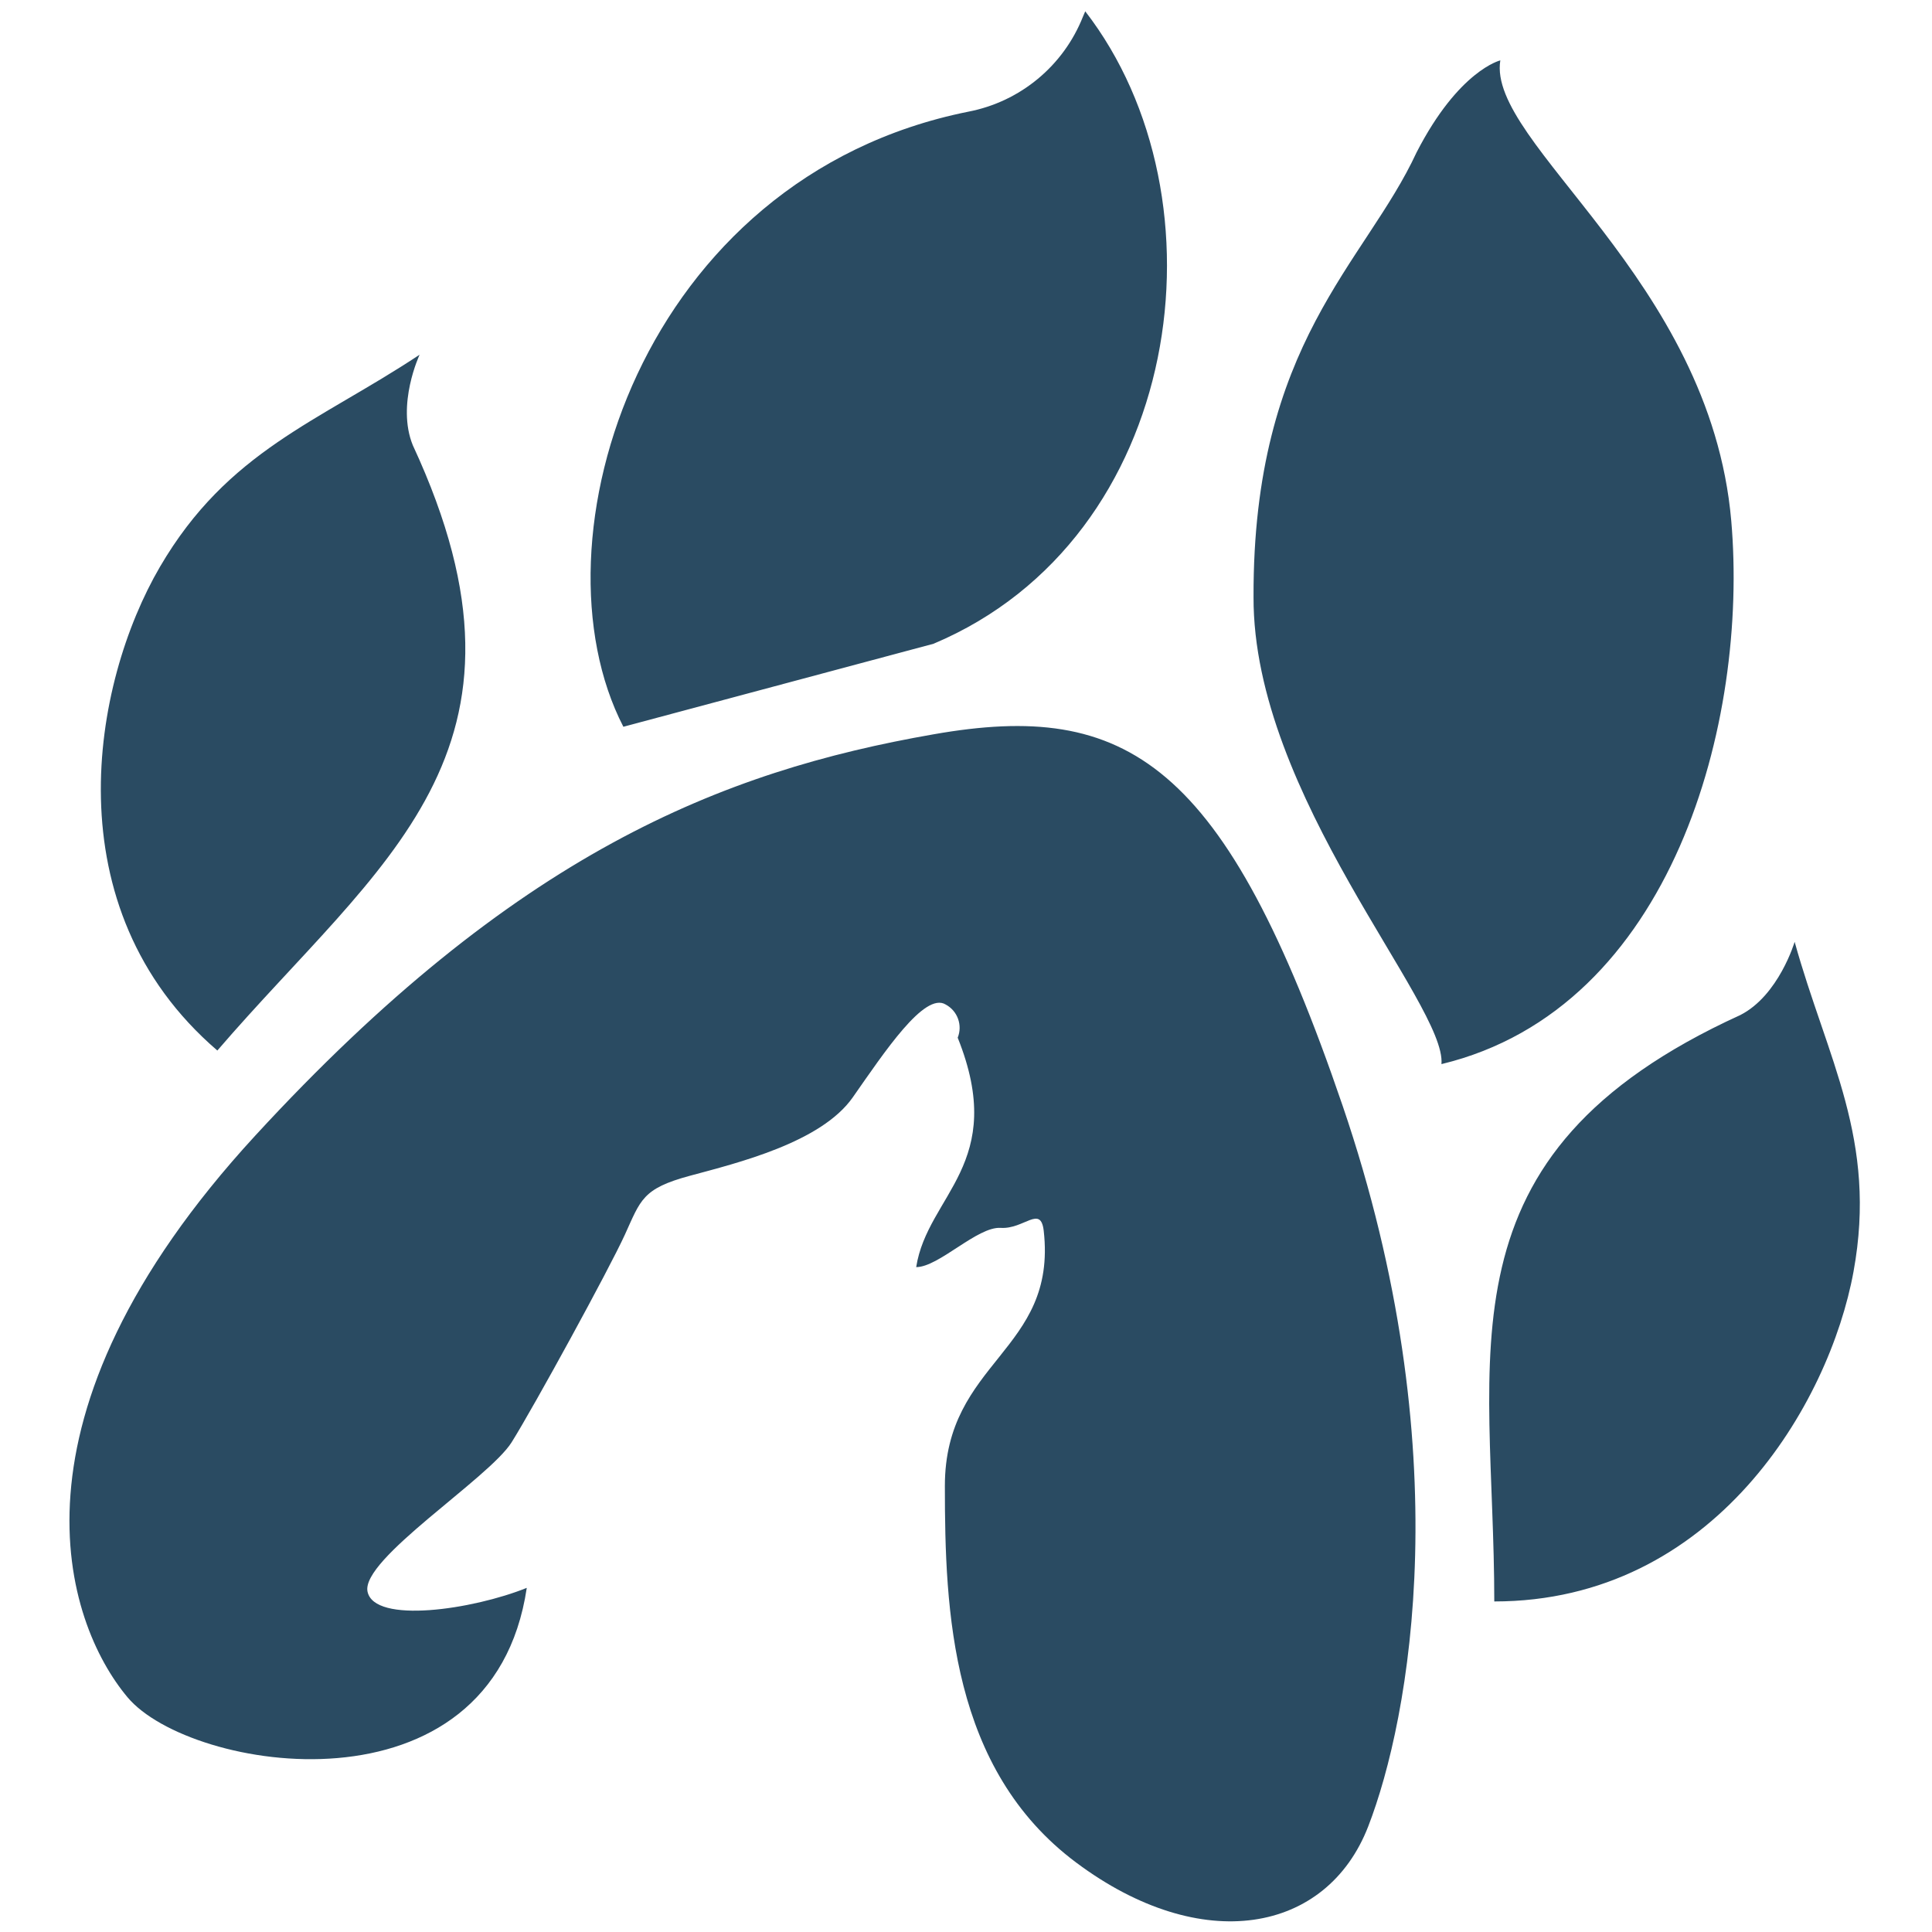
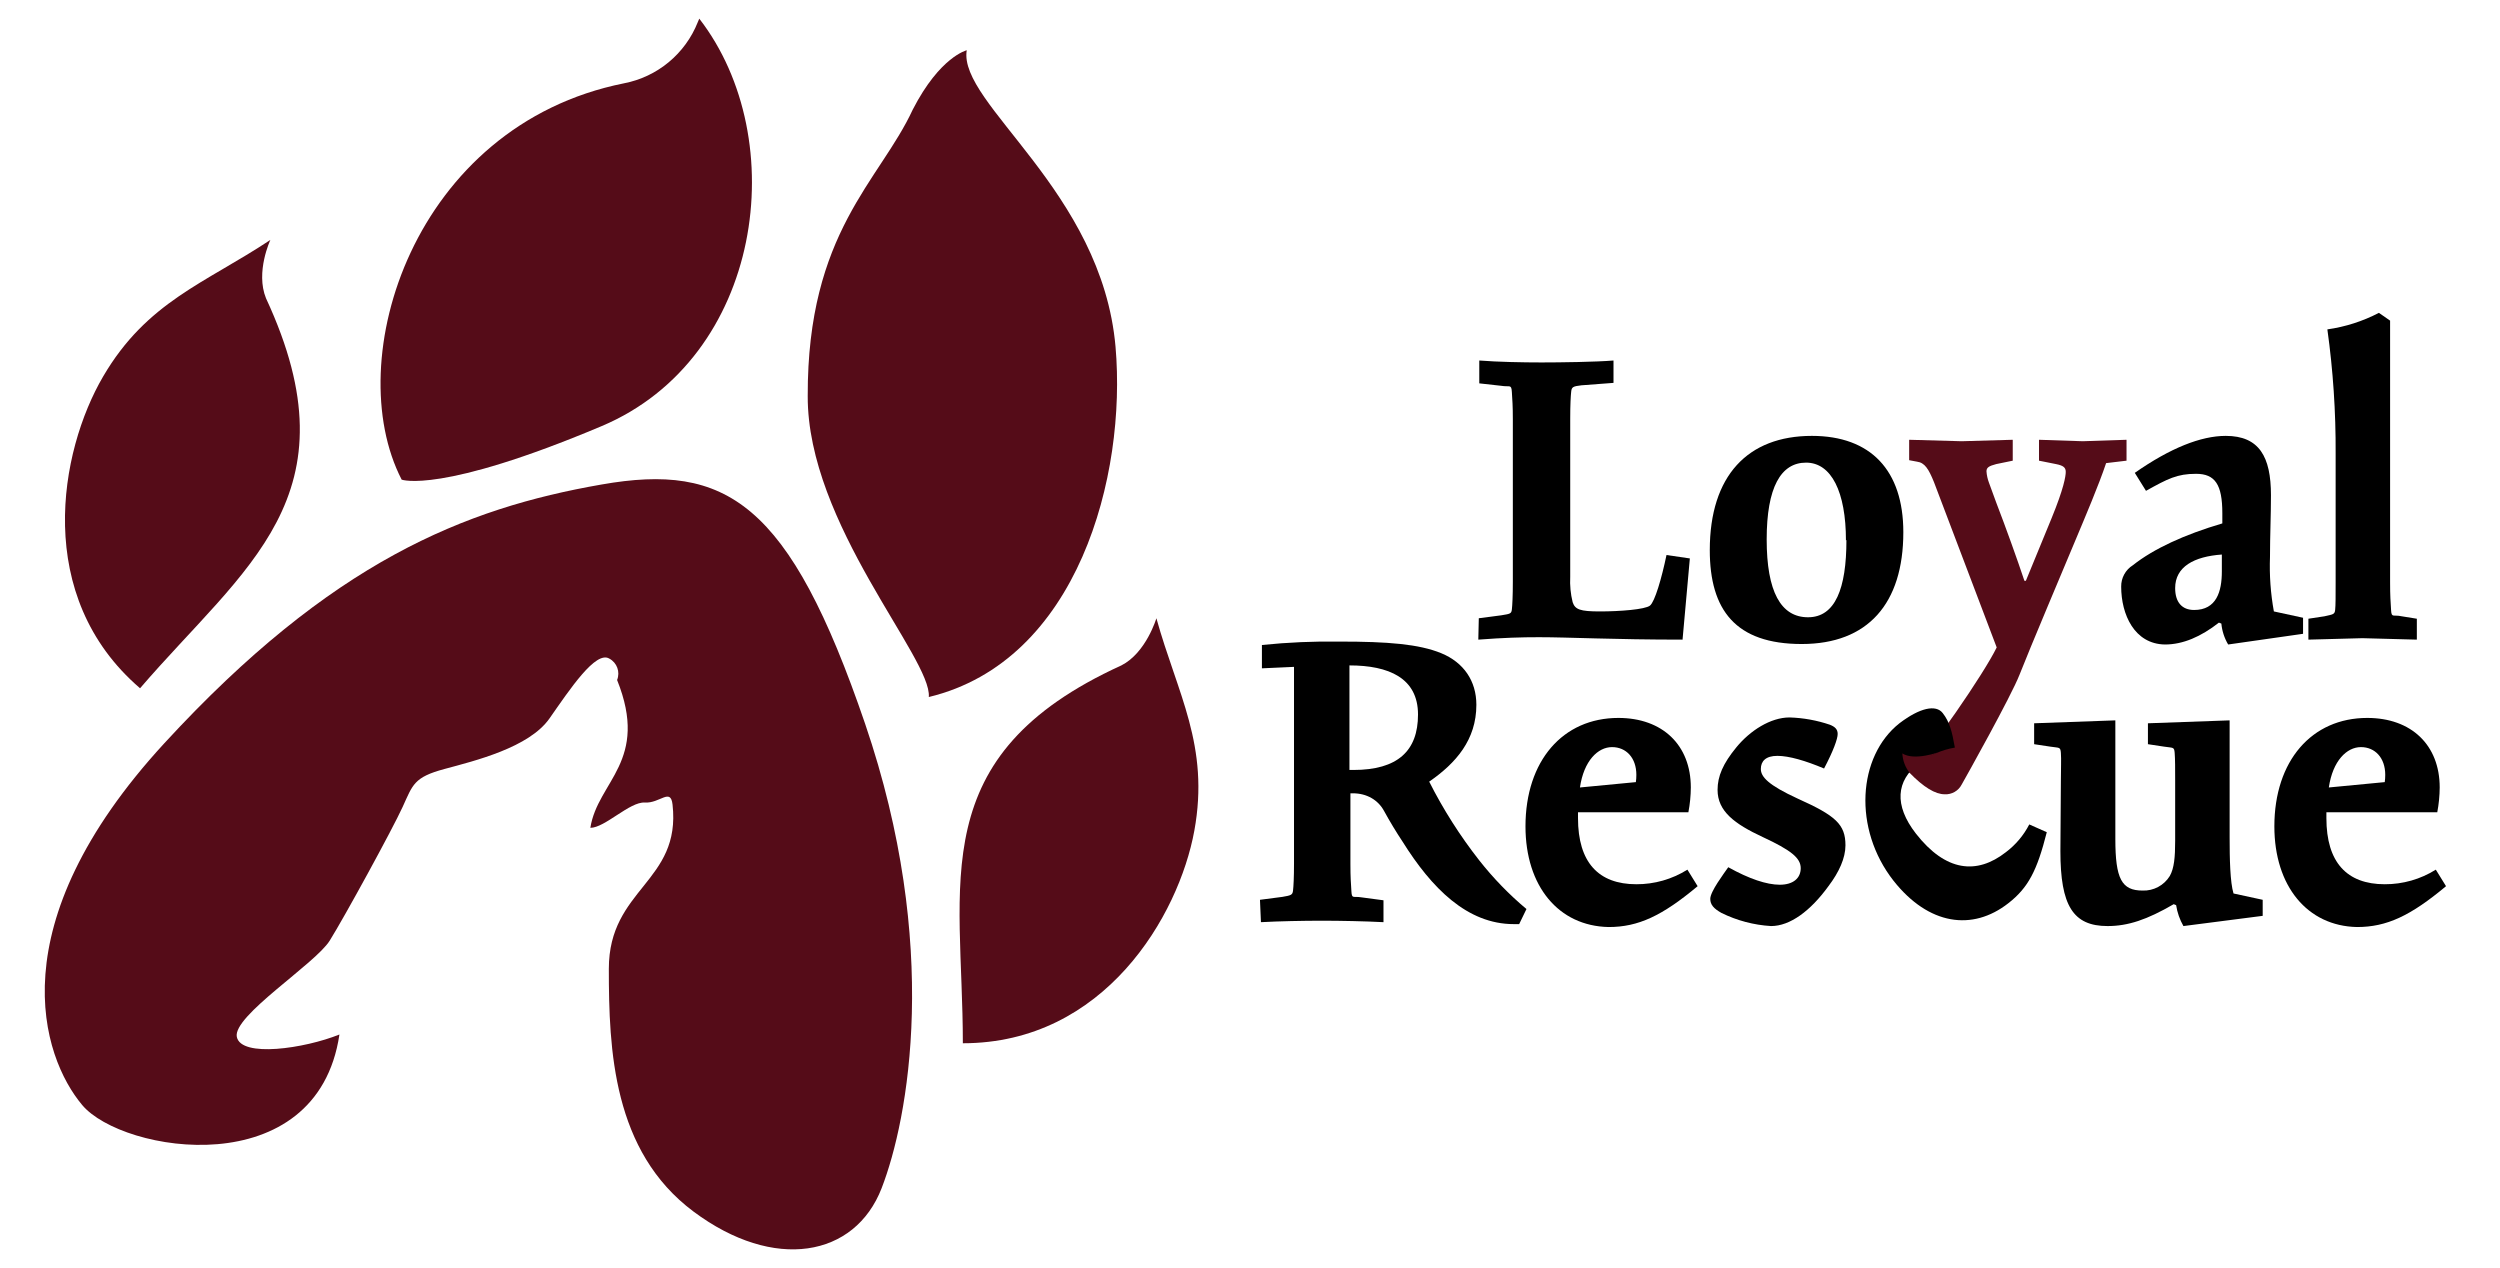
- <svg xmlns="http://www.w3.org/2000/svg" width="3.6in" height="3.6in" viewBox="0 0 256 256">
-   <path d="M69.8 210.4c-7.2 2.9-20.2 4.8-21.1.5s16.1-15 19.1-19.8 12.9-22.9 15-27.5 2.3-6.1 8.6-7.8 17.4-4.4 21.6-10.4 9.5-14 12.3-12.3a3.5 3.5 0 0 1 1.6 4.4c6.7 16.7-4 20.8-5.5 30.4 3 0 8.1-5.4 11.2-5.2s5.3-3.1 5.7.4c1.8 16-13.1 17.2-13.1 33.8s.8 37.5 17.4 49.9 33.2 9.4 38.7-4.8 12.2-49.8-3.4-95.5-28.6-53.7-54.2-49.2c-28.1 4.9-55.5 15.8-89.9 53.2s-25.2 64.5-16.9 74.4 48.3 16.4 52.9-14.5zm128.2 1.8c0-33-8.2-59.1 32.6-77.7 5.1-2.6 7.2-9.7 7.2-9.7 4.3 15.5 11 26.2 7.8 43.7s-18.5 43.7-47.6 43.7zm-169.2-73c21.5-25 44.8-39.5 25.9-80.2-2.2-5.4.9-12 .9-12-13.4 8.9-25.4 12.7-34.4 28.1s-14.4 45.2 7.6 64.1zm53.8-42.9c-12.7-24.6 2.4-72.8 45.7-81.5a20.5 20.5 0 0 0 15.2-12.6l.3-.7c19.2 24.8 13.1 69.8-20.1 83.8l-41.1 11zm108.4 44.7c.7-7.9-25-35.6-24.9-61.9-.1-33.7 14.8-44.2 21.6-58.9 5.6-10.9 11.1-12.2 11.1-12.2-1.8 11 27.8 28.9 30.6 61 2.3 26.5-7.7 64.6-38.4 72z" fill="#2a4b62" />
+ <svg xmlns="http://www.w3.org/2000/svg" id="Layer_1" data-name="Layer 1" width="7.1in" height="3.6in" viewBox="0 0 514.1 256">
+   <path d="M69.8,210.4c-7.2,2.9-20.2,4.8-21.1.5s16.1-15,19.1-19.8,12.9-22.9,15-27.5,2.3-6.1,8.6-7.8,17.4-4.4,21.6-10.4,9.5-14,12.3-12.3a3.5,3.5,0,0,1,1.6,4.4c6.7,16.7-4,20.8-5.5,30.4,3,0,8.1-5.4,11.2-5.2s5.3-3.1,5.7.4c1.8,16-13.1,17.2-13.1,33.8s.8,37.5,17.4,49.9,33.2,9.4,38.7-4.8,12.2-49.8-3.4-95.5-28.6-53.7-54.2-49.2c-28.1,4.9-55.5,15.8-89.9,53.2S8.6,215,16.9,224.9,65.2,241.3,69.8,210.4Z" fill="#550c18" />
+   <path d="M198,212.2c0-33-8.2-59.1,32.6-77.7,5.1-2.6,7.2-9.7,7.2-9.7,4.3,15.5,11,26.2,7.8,43.7S227.1,212.2,198,212.2Z" fill="#550c18" />
+   <path d="M28.8,139.2c21.5-25,44.8-39.5,25.9-80.2-2.2-5.4.9-12,.9-12C42.2,55.9,30.2,59.7,21.2,75.1S6.8,120.3,28.8,139.2Z" fill="#550c18" />
+   <path d="M82.6,96.3C69.9,71.7,85,23.5,128.3,14.8A20.5,20.5,0,0,0,143.5,2.2l.3-.7c19.2,24.8,13.1,69.8-20.1,83.8S82.6,96.3,82.6,96.3Z" fill="#550c18" />
+   <path d="M191,141c.7-7.9-25-35.6-24.9-61.9-.1-33.7,14.8-44.2,21.6-58.9,5.6-10.9,11.1-12.2,11.1-12.2-1.8,11,27.8,28.9,30.6,61C231.7,95.5,221.7,133.6,191,141Z" fill="#550c18" />
+   <path d="M304.1,124.8l4.6-.6c1.8-.3,2.1-.3,2.2-1.2s.2-2.8.2-5.7V83.9c0-2.9-.1-3.9-.2-5.6s-.4-1-2.2-1.3l-4.5-.5V71.8c3.8.3,9,.4,12.8.4s11.2-.1,14.8-.4v4.6l-6.6.5c-1.8.2-2,.4-2.1,1.3s-.2,2.7-.2,5.6v32.5a17.8,17.8,0,0,0,.5,5.2c.5,1.5,1.5,1.9,5.6,1.9s9.3-.4,10.3-1.2,2.4-5.6,3.4-10.4l4.8.7-1.5,16.7c-14.2,0-23.4-.5-29.5-.5-3.7,0-7.2.1-12.5.5Z" />
+   <path d="M372.6,87.3c12.1,0,18.8,7.1,18.8,19.8,0,14.7-7.3,23-20.9,23s-18.9-7-18.9-19.3C351.6,95.5,359.4,87.3,372.6,87.3Zm7,21.5c0-10-3-16-8.2-16s-8.1,5.1-8.1,15.8,2.9,16,8.5,16S379.7,118.7,379.7,108.7Z" />
+   <path d="M397.7,96.8c-1.1-2.7-1.9-4-3.5-4.2l-1.6-.3V88.1l10.8.3,10.5-.3v4.3l-3.4.7c-1.5.4-2,.7-2,1.5a8.2,8.2,0,0,0,.5,2.3l1.5,4.1c2,5.2,4.3,11.6,5.8,16.1h.3l5.3-12.9c2.5-6.1,2.9-8.6,2.9-9.5s-.5-1.3-2-1.6l-3.5-.7V88.1l9,.3,9-.3v4.3l-4.2.5c-1.5,4.5-4.4,11.3-6.2,15.6S417,132,415.3,136.4s-11.1,21.2-11.9,22.6a3.7,3.7,0,0,1-3.5,2c-1.9,0-4.3-1.4-7.3-4.5,4.2-4,15.5-20.5,18-25.7Z" fill="#550c18" />
+   <path d="M436.2,118.3a5.1,5.1,0,0,1,2.4-4.4c4.3-3.4,10.6-6.3,18.4-8.6v-2.1c0-5.9-1.5-8.1-5.4-8.1s-5.8,1-10.3,3.5L439,94.9c7.3-5.1,13.6-7.6,18.7-7.6,6.9,0,9.3,4.3,9.3,12.2,0,4.2-.2,8.5-.2,12.7a51.9,51.9,0,0,0,.8,11.2l6,1.3v3.3l-15.4,2.2a10.3,10.3,0,0,1-1.4-4.3l-.5-.2c-3.7,2.9-7.4,4.5-11.1,4.5C438.9,130.1,436.2,124,436.2,118.3Zm15,4.8c4.6,0,5.7-3.8,5.7-7.9v-3.5c-5.7.4-9.6,2.5-9.6,6.9C447.3,121.5,448.7,123.1,451.2,123.1Z" />
+   <path d="M474.7,124.9l3.3-.5c1.8-.4,2.1-.4,2.2-1.3s.1-2.8.1-5.7V90.9a178.1,178.1,0,0,0-1.7-25.5A33,33,0,0,0,489.2,62l2.3,1.6v53.8c0,2.9.1,4,.2,5.7s.4.9,2.2,1.3l3.1.5v4.3l-11.2-.3-11.1.3Z" />
+   <path d="M259.1,182.7l4.6-.6c1.8-.3,2.1-.4,2.2-1.3s.2-2.7.2-5.6V134.8l-6.6.3v-4.8a138.3,138.3,0,0,1,16.1-.7c9.7,0,16.2.5,20.8,2.4s7.2,5.7,7.2,10.6c0,7.2-4.2,12-9.7,15.8a97.3,97.3,0,0,0,10.3,16.2,67.6,67.6,0,0,0,9.7,10l-1.5,3.1h-1.1c-9.6,0-16.9-7.4-22.9-17-1.2-1.8-2.6-4.1-3.8-6.3s-3.5-3.6-6.4-3.6h-.5v14.5c0,2.9.1,3.9.2,5.6s.3,1,2.1,1.3l4.5.6v4.5c-3.8-.2-8.9-.3-12.7-.3s-8.8.1-12.5.3Zm19.2-26.7c9.1,0,13.3-3.9,13.3-11.4s-6-10.1-14.1-10.1v21.5Z" />
+   <path d="M313.7,167.6c0-13.5,7.7-22.3,19.1-22.3,9.1,0,14.9,5.6,14.9,14.3a28.3,28.3,0,0,1-.5,5.1H324.5v1.2c0,9.1,4.2,13.6,12,13.6a19.6,19.6,0,0,0,10.5-3l2.1,3.4c-7.3,6.1-12.2,8.4-18.3,8.4C320.5,188.1,313.7,179.9,313.7,167.6Zm22.7-9.1a10.5,10.5,0,0,0,.1-1.5c0-3.5-2.1-5.7-5-5.7s-5.8,2.8-6.6,8.3Z" />
+   <path d="M351.7,182.5c0-1.5,2.8-5.2,3.7-6.5,4.3,2.4,7.9,3.6,10.6,3.6s4.3-1.3,4.3-3.4-2-3.7-7.8-6.4-9.3-5.3-9.3-9.7c0-2.8,1.1-5.4,3.9-8.8s7-6.1,10.9-6.1a28.4,28.4,0,0,1,8.3,1.5c1,.4,1.6.9,1.6,1.9s-.9,3.5-2.8,7.1c-3.8-1.6-7.2-2.6-9.6-2.6s-3.4,1.1-3.4,2.7,1.5,3.3,7.6,6.1c7.8,3.5,9.8,5.3,9.8,9.6,0,2.6-1.3,5.5-3.5,8.4-3.7,5.1-7.9,8.2-11.8,8.2a26.7,26.7,0,0,1-10.2-2.7C352.4,184.5,351.7,183.7,351.7,182.5Z" />
+   <path d="M390.6,146.4c4.2-3.2,7.5-3.9,8.9-2.1s1.9,3.7,2.5,7.1a16.8,16.8,0,0,0-7.5,3.3c-4.5,3.5-5.1,8.5-.5,14.4,6.1,7.8,12.5,8.5,18.5,3.8a16.7,16.7,0,0,0,4.8-5.7l3.6,1.6c-2,7.9-3.8,11.4-7.9,14.6-7.4,5.8-16.4,4.5-23.6-4.6C381,168.1,382,153.2,390.6,146.4Z" />
+   <path d="M423.8,158.1c0-2.4.1-4.3,0-5.6s-.3-1-2.2-1.3l-3.3-.5v-4.3l16.7-.6v24.4c0,8.2,1.3,10.6,5.6,10.6a6.3,6.3,0,0,0,5.6-3c.9-1.6,1.1-3.9,1.1-7.2V158.1c0-2.4,0-4.3-.1-5.6s-.3-1-2.2-1.3l-3.3-.5v-4.3l16.8-.6v24c0,4.5.1,9.3.8,11.6l6,1.3v3.3L449,188.1a12.5,12.5,0,0,1-1.5-4.3l-.5-.2c-5.5,3.2-9.4,4.5-13.6,4.5-7.1,0-9.7-4.2-9.7-15.4Z" />
+   <path d="M467.7,167.6c0-13.5,7.7-22.3,19.1-22.3,9.1,0,14.9,5.6,14.9,14.3a28.3,28.3,0,0,1-.5,5.1H478.4v1.2c0,9.1,4.2,13.6,12,13.6a19.6,19.6,0,0,0,10.5-3l2.1,3.4c-7.3,6.1-12.2,8.4-18.3,8.4C474.5,188.1,467.7,179.9,467.7,167.6Zm22.7-9.1a10.5,10.5,0,0,0,.1-1.5c0-3.5-2.1-5.7-5-5.7s-5.8,2.8-6.6,8.3Z" />
+   <path d="M392.7,156.6a7,7,0,0,1-1.5-4c2.5,1.6,7.6-.3,7.6-.3C396.8,152.9,392.7,156.6,392.7,156.6Z" fill="#550c18" />
</svg>
